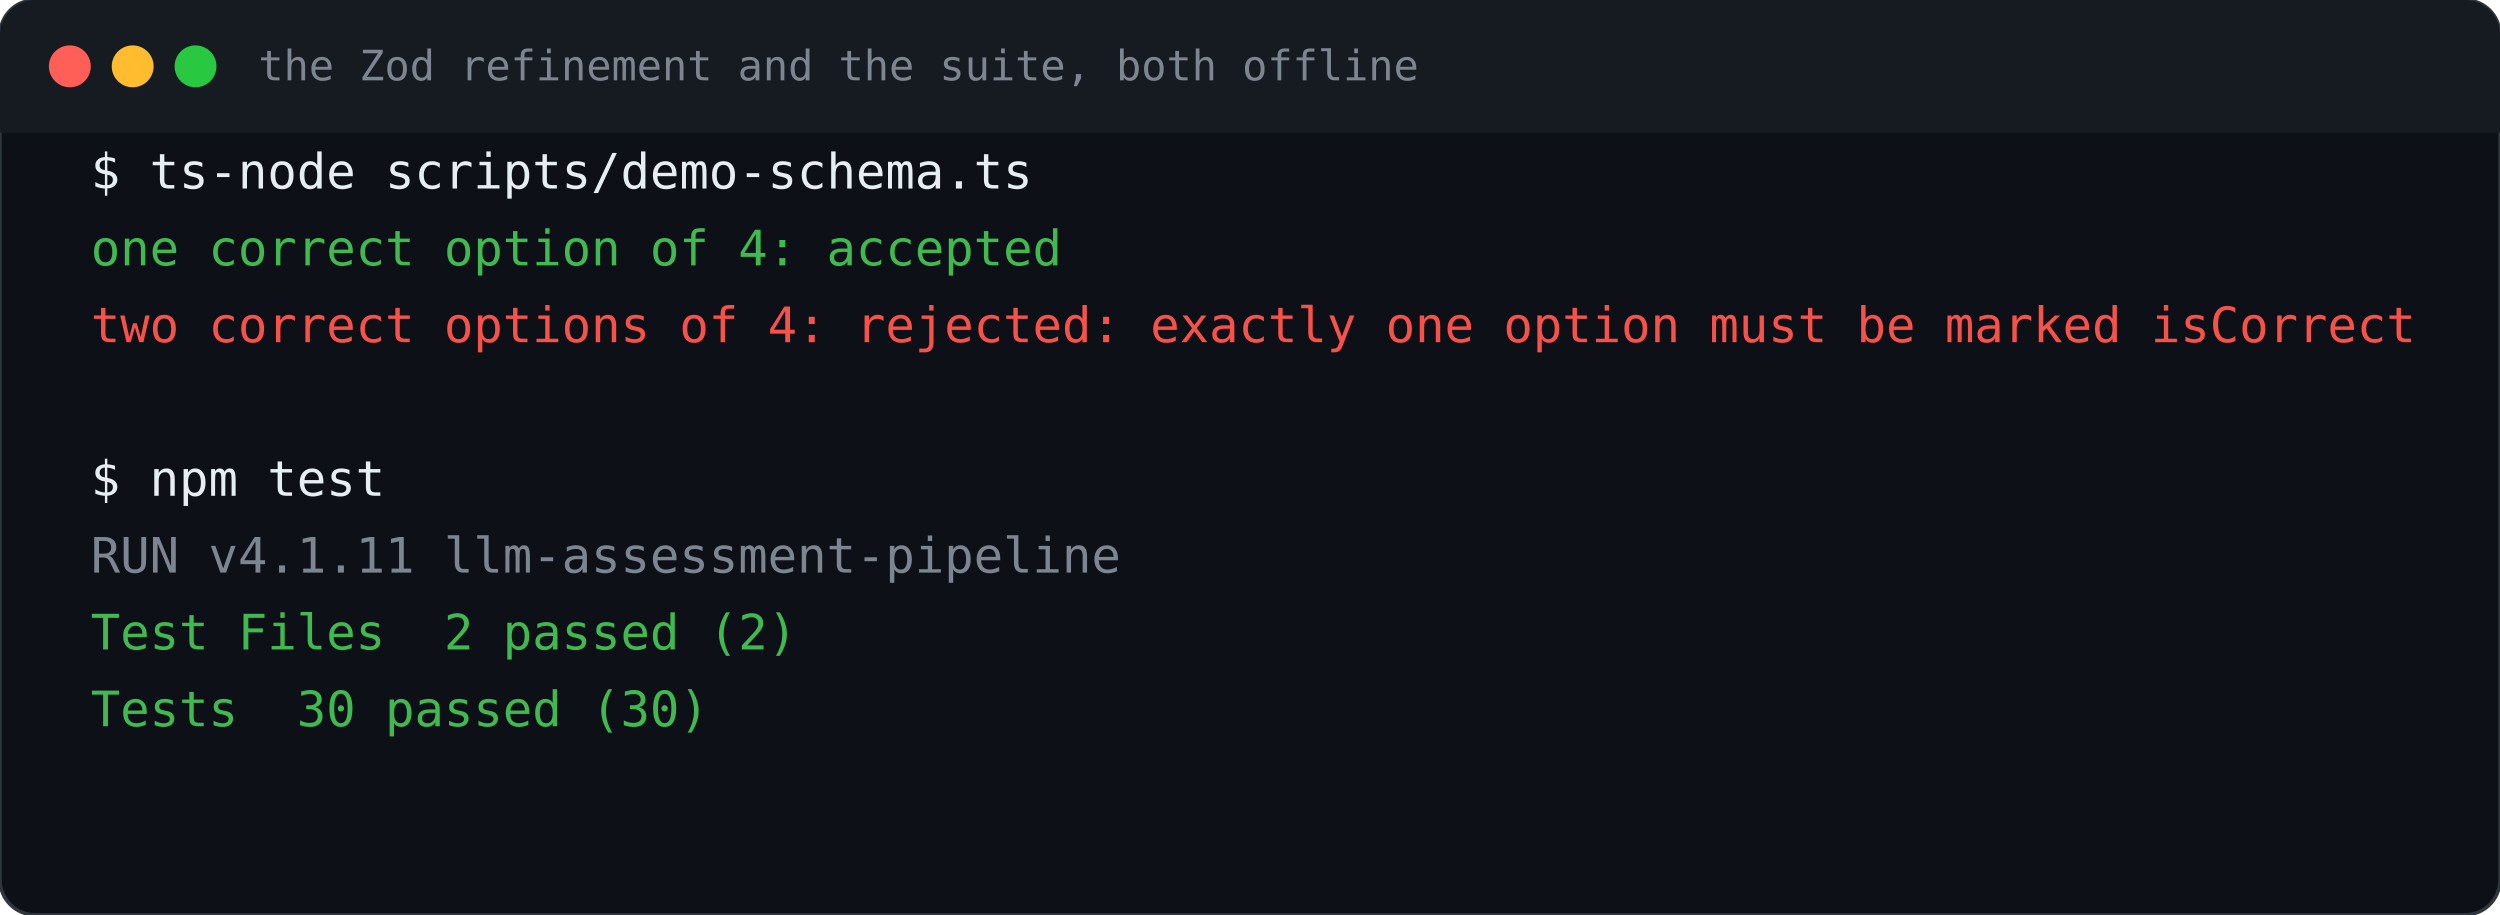
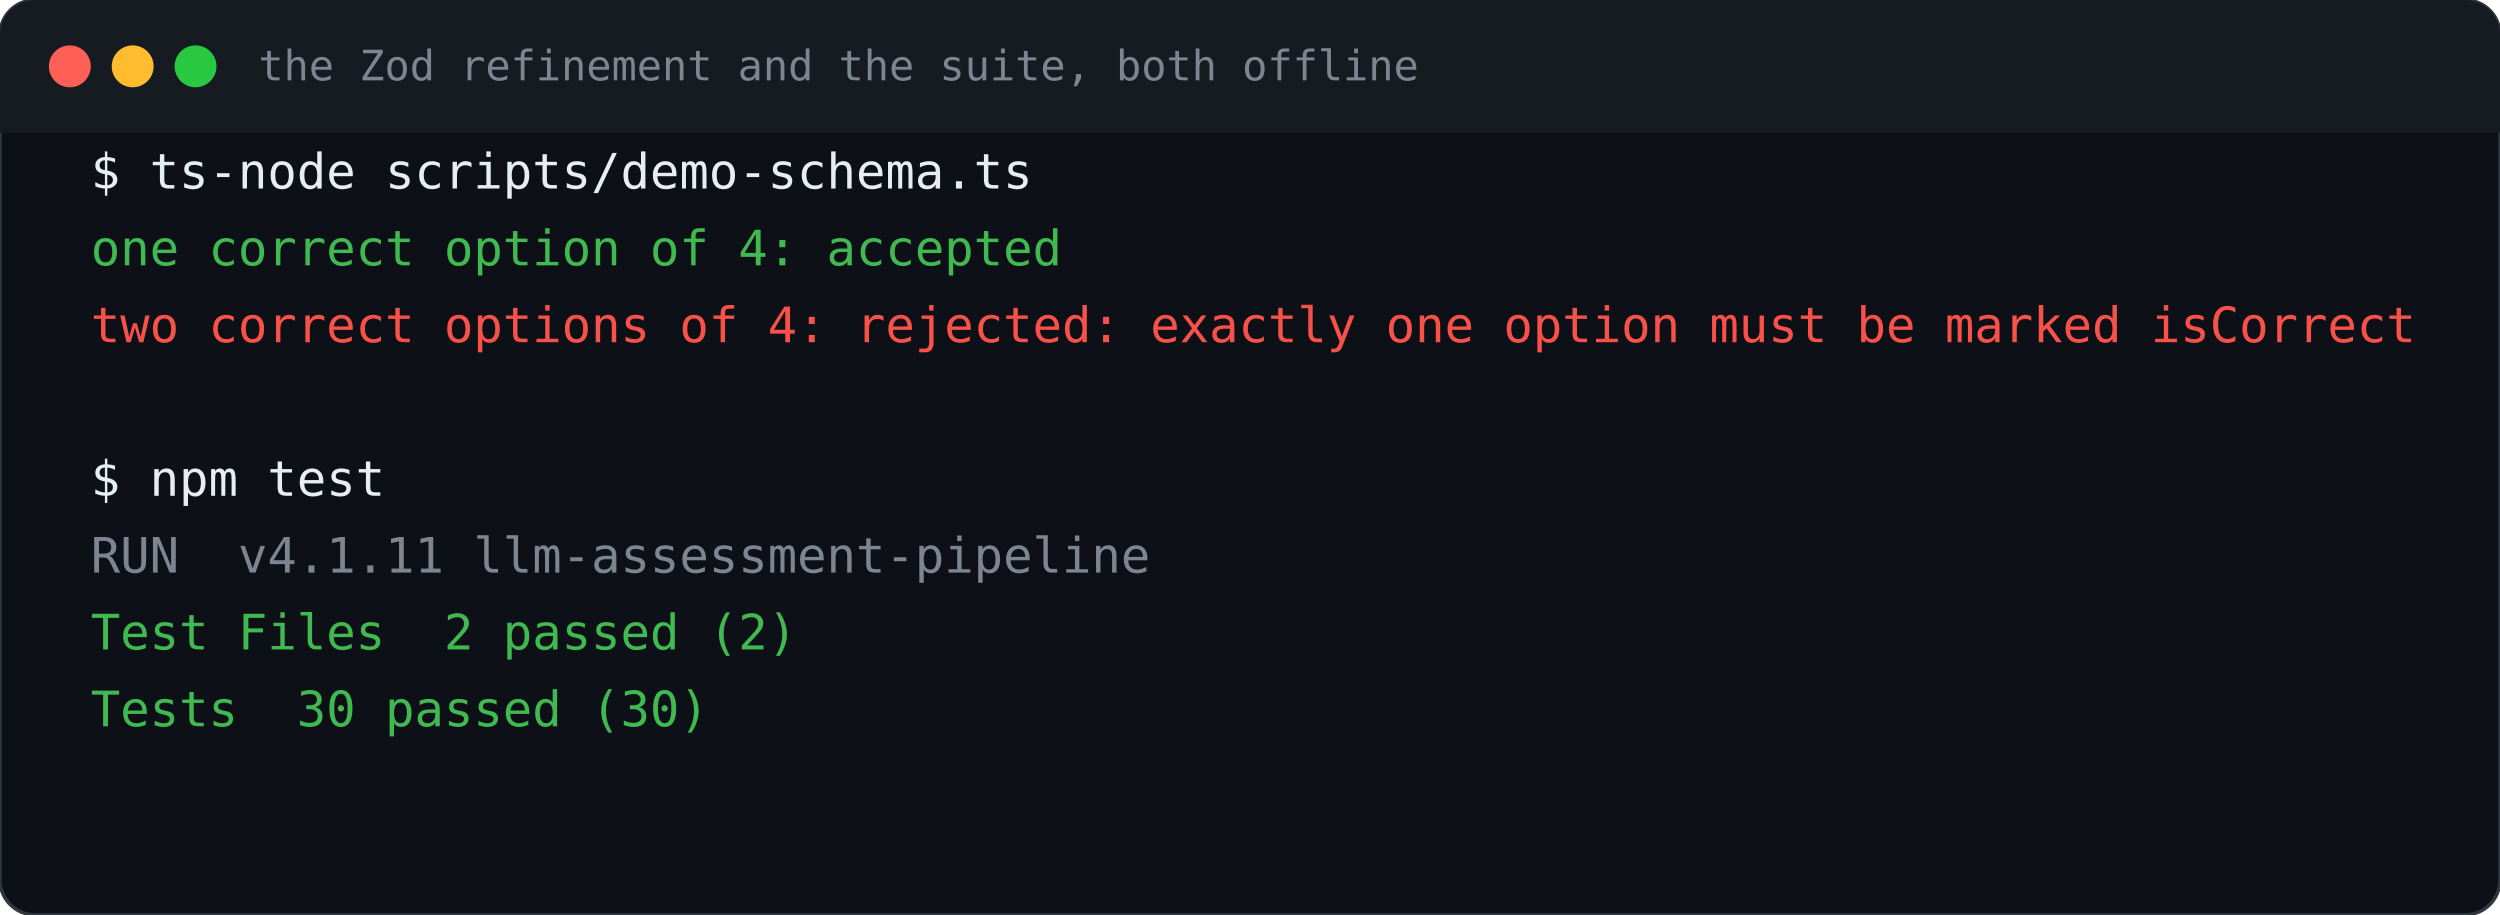
<svg xmlns="http://www.w3.org/2000/svg" width="716" height="262" viewBox="0 0 716 262" role="img" aria-label="the Zod refinement and the suite, both offline">
  <rect width="716" height="262" rx="10" fill="#0d1117" stroke="#30363d" />
  <path d="M0 10a10 10 0 0 1 10-10h696a10 10 0 0 1 10 10v28H0z" fill="#161b22" />
  <circle cx="20" cy="19" r="6" fill="#ff5f57" />
  <circle cx="38" cy="19" r="6" fill="#febc2e" />
  <circle cx="56" cy="19" r="6" fill="#28c840" />
  <text x="74" y="23" font-family="ui-monospace,SFMono-Regular,Menlo,monospace" font-size="12" fill="#7d8590">the Zod refinement and the suite, both offline</text>
  <g font-family="ui-monospace,SFMono-Regular,Menlo,monospace" font-size="14" font-weight="500">
    <text x="26" y="54" fill="#e6edf3">$ ts-node scripts/demo-schema.ts</text>
    <text x="26" y="76" fill="#3fb950">one correct option of 4: accepted</text>
    <text x="26" y="98" fill="#f85149">two correct options of 4: rejected: exactly one option must be marked isCorrect</text>
    <text x="26" y="120" fill="#c9d1d9" />
    <text x="26" y="142" fill="#e6edf3">$ npm test</text>
-     <text x="26" y="164" fill="#7d8590"> RUN  v4.1.11 llm-assessment-pipeline</text>
+     <text x="26" y="164" fill="#7d8590"> RUN  v4.1.11 llm-assessment-pipeline</text>
    <text x="26" y="186" fill="#3fb950"> Test Files  2 passed (2)</text>
    <text x="26" y="208" fill="#3fb950">      Tests  30 passed (30)</text>
  </g>
</svg>
